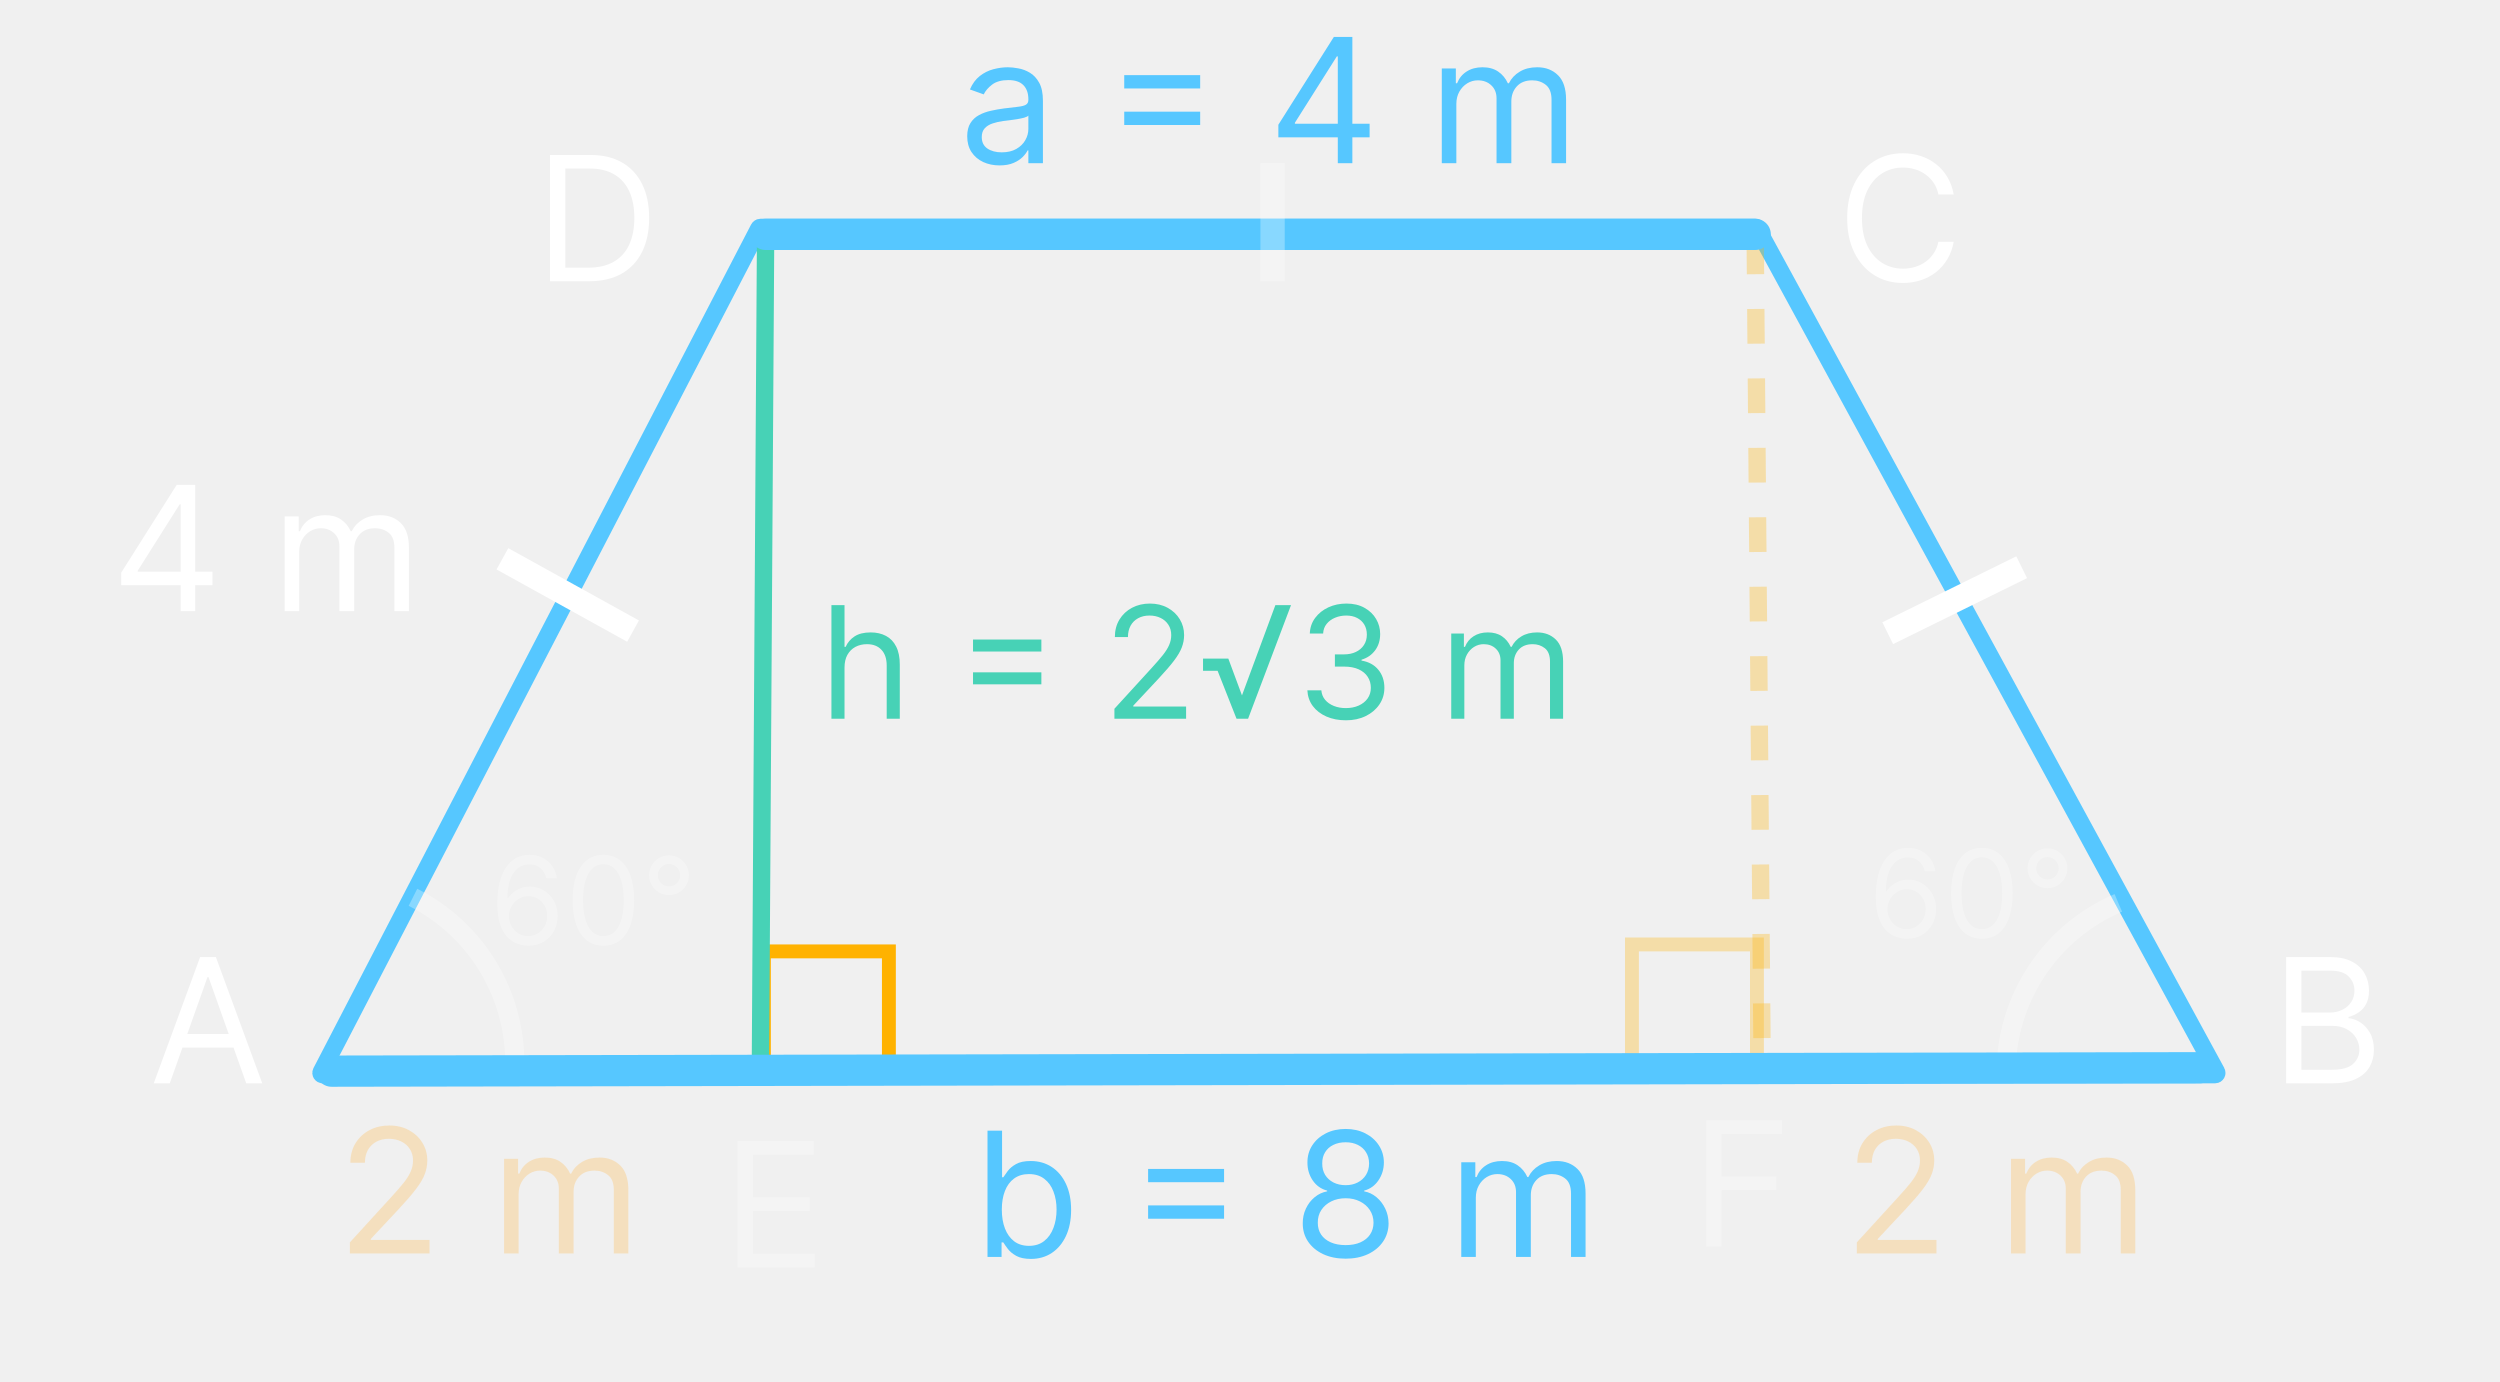
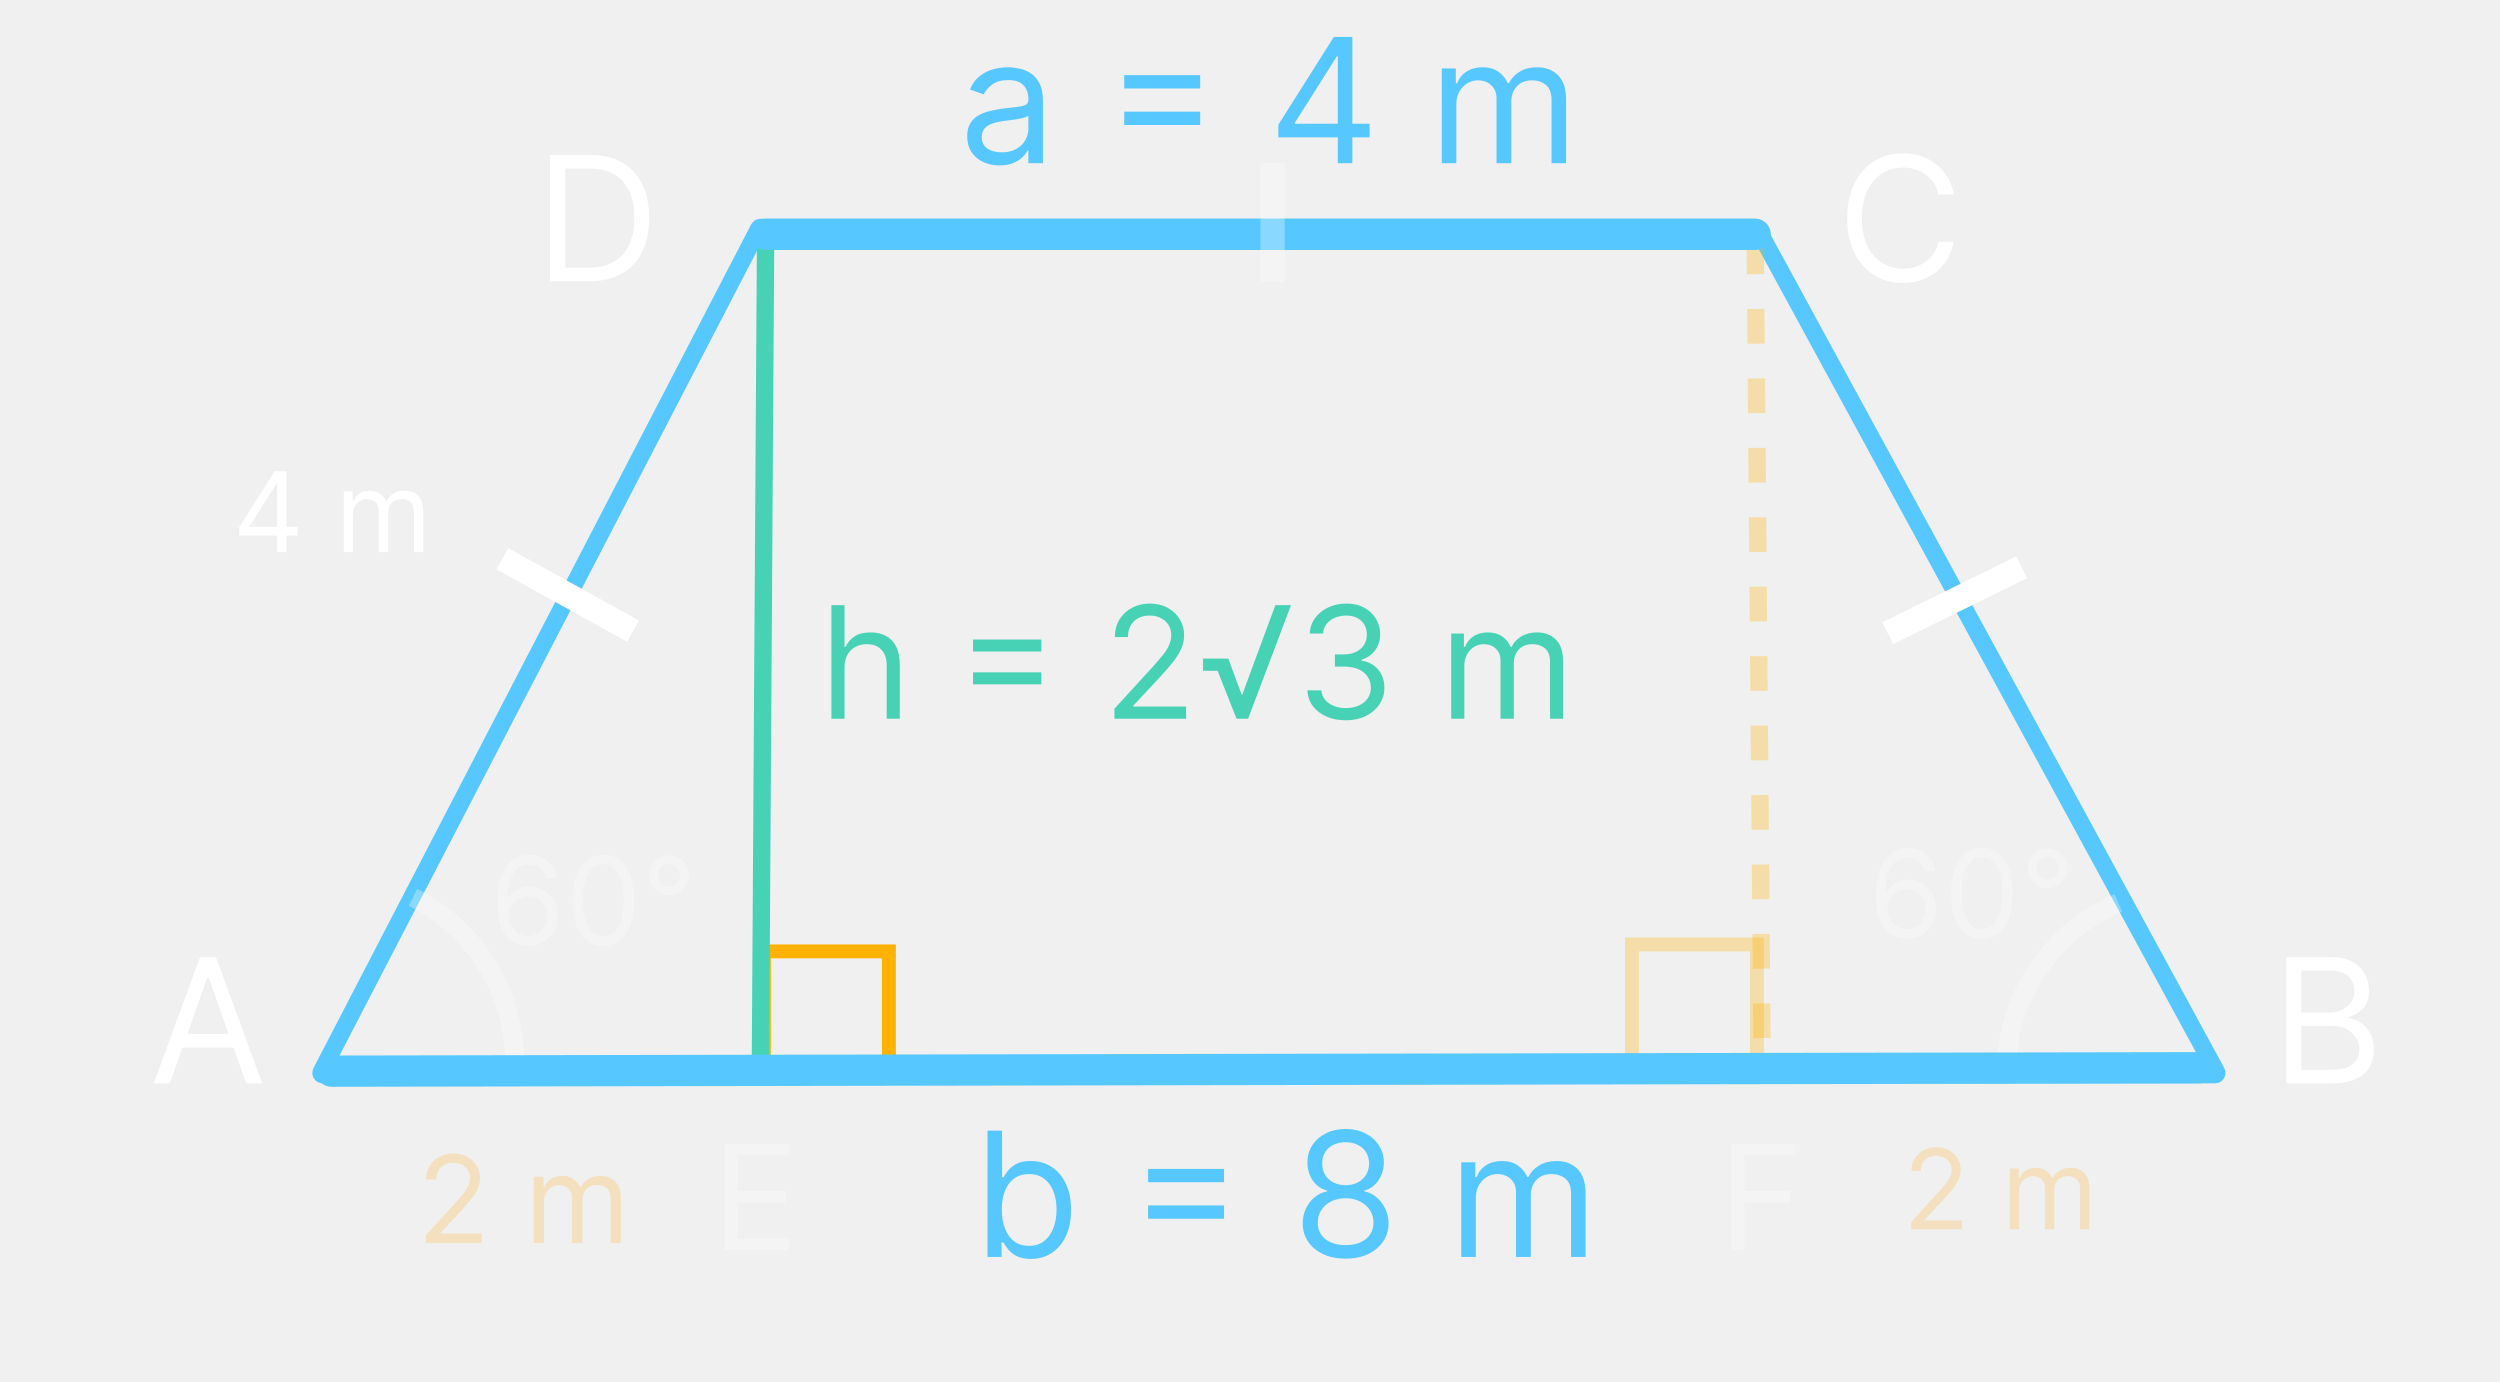
<svg xmlns="http://www.w3.org/2000/svg" width="720" height="398" viewBox="0 0 720 398" fill="none">
  <g clip-path="url(#clip0_13_495)">
    <rect x="220" y="274" width="36" height="36" stroke="#FFB200" stroke-width="4" />
    <rect opacity="0.3" x="470" y="272" width="36" height="36" stroke="#FFB200" stroke-width="4" />
    <path d="M48.895 312H44.278L57.631 275.636H62.176L75.528 312H70.912L60.045 281.389H59.761L48.895 312ZM50.599 297.795H69.207V301.702H50.599V297.795Z" fill="white" />
    <path opacity="0.3" d="M152.087 272.348C151.043 272.331 149.999 272.133 148.955 271.751C147.911 271.37 146.958 270.728 146.096 269.825C145.234 268.913 144.542 267.683 144.02 266.134C143.498 264.576 143.237 262.62 143.237 260.267C143.237 258.013 143.449 256.016 143.871 254.276C144.294 252.528 144.907 251.057 145.711 249.864C146.514 248.663 147.484 247.751 148.619 247.13C149.762 246.508 151.051 246.197 152.484 246.197C153.91 246.197 155.177 246.483 156.288 247.055C157.406 247.618 158.318 248.406 159.022 249.417C159.726 250.427 160.182 251.592 160.389 252.909H157.357C157.075 251.766 156.528 250.817 155.716 250.063C154.904 249.309 153.827 248.932 152.484 248.932C150.512 248.932 148.959 249.789 147.824 251.505C146.697 253.22 146.129 255.627 146.121 258.726H146.32C146.784 258.022 147.335 257.421 147.973 256.924C148.619 256.418 149.332 256.029 150.11 255.755C150.889 255.482 151.714 255.345 152.584 255.345C154.042 255.345 155.376 255.71 156.586 256.439C157.796 257.16 158.765 258.158 159.494 259.434C160.223 260.702 160.588 262.156 160.588 263.797C160.588 265.371 160.236 266.813 159.532 268.122C158.827 269.423 157.837 270.459 156.561 271.229C155.293 271.992 153.802 272.365 152.087 272.348ZM152.087 269.614C153.131 269.614 154.067 269.353 154.896 268.831C155.732 268.309 156.391 267.608 156.872 266.73C157.361 265.852 157.605 264.874 157.605 263.797C157.605 262.745 157.369 261.788 156.897 260.926C156.433 260.056 155.79 259.364 154.97 258.85C154.158 258.336 153.23 258.08 152.186 258.08C151.399 258.08 150.666 258.237 149.986 258.552C149.307 258.858 148.71 259.281 148.196 259.82C147.691 260.358 147.293 260.975 147.003 261.672C146.713 262.359 146.568 263.084 146.568 263.847C146.568 264.857 146.804 265.802 147.277 266.68C147.757 267.559 148.412 268.267 149.24 268.806C150.077 269.344 151.026 269.614 152.087 269.614ZM173.778 272.348C171.906 272.348 170.311 271.838 168.993 270.819C167.676 269.792 166.669 268.304 165.973 266.357C165.277 264.402 164.929 262.04 164.929 259.273C164.929 256.522 165.277 254.173 165.973 252.225C166.677 250.27 167.688 248.779 169.006 247.751C170.331 246.715 171.922 246.197 173.778 246.197C175.634 246.197 177.221 246.715 178.539 247.751C179.864 248.779 180.875 250.27 181.571 252.225C182.276 254.173 182.628 256.522 182.628 259.273C182.628 262.04 182.28 264.402 181.584 266.357C180.888 268.304 179.881 269.792 178.563 270.819C177.246 271.838 175.651 272.348 173.778 272.348ZM173.778 269.614C175.634 269.614 177.076 268.719 178.104 266.929C179.131 265.139 179.645 262.587 179.645 259.273C179.645 257.069 179.409 255.192 178.936 253.642C178.472 252.093 177.801 250.912 176.923 250.1C176.053 249.288 175.005 248.882 173.778 248.882C171.939 248.882 170.501 249.789 169.465 251.604C168.43 253.41 167.912 255.967 167.912 259.273C167.912 261.477 168.144 263.349 168.608 264.891C169.072 266.432 169.739 267.604 170.609 268.408C171.487 269.212 172.544 269.614 173.778 269.614ZM192.67 257.781C191.618 257.781 190.657 257.524 189.787 257.011C188.925 256.497 188.237 255.809 187.724 254.947C187.21 254.077 186.953 253.116 186.953 252.064C186.953 251.012 187.21 250.055 187.724 249.193C188.237 248.323 188.925 247.631 189.787 247.117C190.657 246.603 191.618 246.347 192.67 246.347C193.723 246.347 194.68 246.603 195.541 247.117C196.411 247.631 197.103 248.323 197.617 249.193C198.131 250.055 198.388 251.012 198.388 252.064C198.388 253.116 198.131 254.077 197.617 254.947C197.103 255.809 196.411 256.497 195.541 257.011C194.68 257.524 193.723 257.781 192.67 257.781ZM192.67 255.295C193.267 255.295 193.81 255.15 194.299 254.86C194.787 254.57 195.177 254.181 195.467 253.692C195.757 253.203 195.902 252.661 195.902 252.064C195.902 251.467 195.757 250.925 195.467 250.436C195.177 249.947 194.787 249.557 194.299 249.267C193.81 248.977 193.267 248.832 192.67 248.832C192.074 248.832 191.531 248.977 191.042 249.267C190.553 249.557 190.164 249.947 189.874 250.436C189.584 250.925 189.439 251.467 189.439 252.064C189.439 252.661 189.584 253.203 189.874 253.692C190.164 254.181 190.553 254.57 191.042 254.86C191.531 255.15 192.074 255.295 192.67 255.295Z" fill="white" />
    <path opacity="0.3" d="M549.087 270.348C548.043 270.331 546.999 270.133 545.955 269.751C544.911 269.37 543.958 268.728 543.096 267.825C542.234 266.913 541.542 265.683 541.02 264.134C540.498 262.576 540.237 260.62 540.237 258.267C540.237 256.013 540.449 254.016 540.871 252.276C541.294 250.528 541.907 249.057 542.711 247.864C543.514 246.663 544.484 245.751 545.619 245.13C546.762 244.508 548.051 244.197 549.484 244.197C550.91 244.197 552.177 244.483 553.288 245.055C554.406 245.618 555.318 246.406 556.022 247.417C556.726 248.427 557.182 249.592 557.389 250.909H554.357C554.075 249.766 553.528 248.817 552.716 248.063C551.904 247.309 550.827 246.932 549.484 246.932C547.512 246.932 545.959 247.789 544.824 249.505C543.697 251.22 543.129 253.627 543.121 256.726H543.32C543.784 256.022 544.335 255.421 544.973 254.924C545.619 254.418 546.332 254.029 547.11 253.755C547.889 253.482 548.714 253.345 549.584 253.345C551.042 253.345 552.376 253.71 553.586 254.439C554.796 255.16 555.765 256.158 556.494 257.434C557.223 258.702 557.588 260.156 557.588 261.797C557.588 263.371 557.236 264.813 556.532 266.122C555.827 267.423 554.837 268.459 553.561 269.229C552.293 269.992 550.802 270.365 549.087 270.348ZM549.087 267.614C550.131 267.614 551.067 267.353 551.896 266.831C552.732 266.309 553.391 265.608 553.872 264.73C554.361 263.852 554.605 262.874 554.605 261.797C554.605 260.745 554.369 259.788 553.897 258.926C553.433 258.056 552.79 257.364 551.97 256.85C551.158 256.336 550.23 256.08 549.186 256.08C548.399 256.08 547.666 256.237 546.986 256.552C546.307 256.858 545.71 257.281 545.196 257.82C544.691 258.358 544.293 258.975 544.003 259.672C543.713 260.359 543.568 261.084 543.568 261.847C543.568 262.857 543.804 263.802 544.277 264.68C544.757 265.559 545.412 266.267 546.24 266.806C547.077 267.344 548.026 267.614 549.087 267.614ZM570.778 270.348C568.906 270.348 567.311 269.838 565.993 268.819C564.676 267.792 563.669 266.304 562.973 264.357C562.277 262.402 561.929 260.04 561.929 257.273C561.929 254.522 562.277 252.173 562.973 250.225C563.677 248.27 564.688 246.779 566.006 245.751C567.331 244.715 568.922 244.197 570.778 244.197C572.634 244.197 574.221 244.715 575.539 245.751C576.864 246.779 577.875 248.27 578.571 250.225C579.276 252.173 579.628 254.522 579.628 257.273C579.628 260.04 579.28 262.402 578.584 264.357C577.888 266.304 576.881 267.792 575.563 268.819C574.246 269.838 572.651 270.348 570.778 270.348ZM570.778 267.614C572.634 267.614 574.076 266.719 575.104 264.929C576.131 263.139 576.645 260.587 576.645 257.273C576.645 255.069 576.409 253.192 575.936 251.642C575.472 250.093 574.801 248.912 573.923 248.1C573.053 247.288 572.005 246.882 570.778 246.882C568.939 246.882 567.501 247.789 566.465 249.604C565.43 251.41 564.912 253.967 564.912 257.273C564.912 259.477 565.144 261.349 565.608 262.891C566.072 264.432 566.739 265.604 567.609 266.408C568.487 267.212 569.544 267.614 570.778 267.614ZM589.67 255.781C588.618 255.781 587.657 255.524 586.787 255.011C585.925 254.497 585.237 253.809 584.724 252.947C584.21 252.077 583.953 251.116 583.953 250.064C583.953 249.012 584.21 248.055 584.724 247.193C585.237 246.323 585.925 245.631 586.787 245.117C587.657 244.603 588.618 244.347 589.67 244.347C590.723 244.347 591.68 244.603 592.541 245.117C593.411 245.631 594.103 246.323 594.617 247.193C595.131 248.055 595.388 249.012 595.388 250.064C595.388 251.116 595.131 252.077 594.617 252.947C594.103 253.809 593.411 254.497 592.541 255.011C591.68 255.524 590.723 255.781 589.67 255.781ZM589.67 253.295C590.267 253.295 590.81 253.15 591.299 252.86C591.787 252.57 592.177 252.181 592.467 251.692C592.757 251.203 592.902 250.661 592.902 250.064C592.902 249.467 592.757 248.925 592.467 248.436C592.177 247.947 591.787 247.557 591.299 247.267C590.81 246.977 590.267 246.832 589.67 246.832C589.074 246.832 588.531 246.977 588.042 247.267C587.553 247.557 587.164 247.947 586.874 248.436C586.584 248.925 586.439 249.467 586.439 250.064C586.439 250.661 586.584 251.203 586.874 251.692C587.164 252.181 587.553 252.57 588.042 252.86C588.531 253.15 589.074 253.295 589.67 253.295Z" fill="white" />
    <path d="M658.403 312V275.636H671.116C673.65 275.636 675.739 276.074 677.384 276.95C679.03 277.814 680.255 278.98 681.06 280.448C681.865 281.904 682.267 283.52 682.267 285.295C682.267 286.858 681.989 288.148 681.433 289.166C680.888 290.184 680.166 290.989 679.266 291.581C678.379 292.173 677.414 292.611 676.372 292.895V293.25C677.485 293.321 678.603 293.712 679.728 294.422C680.853 295.132 681.794 296.15 682.551 297.476C683.309 298.802 683.688 300.423 683.688 302.341C683.688 304.164 683.273 305.803 682.445 307.259C681.616 308.715 680.308 309.869 678.521 310.722C676.733 311.574 674.407 312 671.543 312H658.403ZM662.807 308.094H671.543C674.419 308.094 676.461 307.537 677.668 306.425C678.888 305.3 679.497 303.939 679.497 302.341C679.497 301.11 679.183 299.973 678.556 298.932C677.929 297.878 677.035 297.038 675.875 296.411C674.715 295.771 673.342 295.452 671.756 295.452H662.807V308.094ZM662.807 291.616H670.974C672.3 291.616 673.496 291.356 674.561 290.835C675.638 290.314 676.491 289.58 677.118 288.634C677.757 287.687 678.077 286.574 678.077 285.295C678.077 283.697 677.52 282.342 676.408 281.229C675.295 280.105 673.531 279.543 671.116 279.543H662.807V291.616Z" fill="white" />
    <path d="M562.665 56H558.261C558.001 54.733 557.545 53.621 556.894 52.662C556.255 51.703 555.474 50.898 554.55 50.247C553.639 49.584 552.627 49.087 551.514 48.756C550.402 48.424 549.241 48.258 548.034 48.258C545.832 48.258 543.838 48.815 542.05 49.928C540.275 51.04 538.86 52.68 537.807 54.846C536.765 57.012 536.244 59.669 536.244 62.818C536.244 65.967 536.765 68.624 537.807 70.79C538.86 72.957 540.275 74.596 542.05 75.709C543.838 76.822 545.832 77.378 548.034 77.378C549.241 77.378 550.402 77.212 551.514 76.881C552.627 76.549 553.639 76.058 554.55 75.407C555.474 74.744 556.255 73.933 556.894 72.974C557.545 72.004 558.001 70.891 558.261 69.636H562.665C562.333 71.495 561.73 73.158 560.854 74.626C559.978 76.094 558.889 77.342 557.587 78.372C556.285 79.39 554.823 80.165 553.201 80.698C551.591 81.231 549.869 81.497 548.034 81.497C544.933 81.497 542.175 80.74 539.76 79.224C537.345 77.709 535.445 75.555 534.06 72.761C532.675 69.968 531.983 66.653 531.983 62.818C531.983 58.983 532.675 55.669 534.06 52.875C535.445 50.081 537.345 47.927 539.76 46.412C542.175 44.897 544.933 44.139 548.034 44.139C549.869 44.139 551.591 44.406 553.201 44.938C554.823 45.471 556.285 46.252 557.587 47.282C558.889 48.3 559.978 49.543 560.854 51.011C561.73 52.467 562.333 54.13 562.665 56Z" fill="white" />
    <path d="M169.625 81H158.403V44.636H170.122C173.65 44.636 176.668 45.364 179.178 46.82C181.687 48.264 183.611 50.342 184.948 53.053C186.286 55.751 186.955 58.983 186.955 62.747C186.955 66.535 186.28 69.796 184.93 72.531C183.581 75.253 181.616 77.348 179.036 78.816C176.455 80.272 173.318 81 169.625 81ZM162.807 77.094H169.341C172.348 77.094 174.839 76.514 176.816 75.354C178.793 74.194 180.267 72.542 181.237 70.4C182.208 68.257 182.693 65.706 182.693 62.747C182.693 59.812 182.214 57.284 181.255 55.166C180.296 53.035 178.864 51.401 176.958 50.265C175.052 49.117 172.679 48.543 169.838 48.543H162.807V77.094Z" fill="white" />
-     <path opacity="0.3" d="M212.403 365V328.636H234.349V332.543H216.807V344.83H233.213V348.736H216.807V361.094H234.634V365H212.403Z" fill="white" />
-     <path opacity="0.3" d="M491.403 359V322.636H513.207V326.543H495.807V338.83H511.574V342.736H495.807V359H491.403Z" fill="white" />
+     <path opacity="0.3" d="M208.699 360V329.455H227.134V332.736H212.398V343.057H226.179V346.338H212.398V356.719H227.372V360H208.699Z" fill="white" />
+     <path opacity="0.3" d="M498.699 360V329.455H517.014V332.736H502.398V343.057H515.642V346.338H502.398V360H498.699Z" fill="white" />
    <path d="M219.004 65.5H505.657C505.84 65.5 506.009 65.6 506.097 65.761L638.39 308.761C638.571 309.094 638.33 309.5 637.951 309.5H92.936C92.562 309.5 92.32 309.102 92.492 308.77L218.561 65.769C218.646 65.604 218.817 65.5 219.004 65.5Z" stroke="#56C7FF" stroke-width="5" />
    <line x1="543.663" y1="182.358" x2="582.24" y2="163.363" stroke="white" stroke-width="7" />
    <line x1="144.695" y1="160.938" x2="182.317" y2="181.759" stroke="white" stroke-width="7" />
    <path opacity="0.3" d="M120.163 255.972C129.963 260.901 138.099 268.6 143.562 278.112C149.025 287.625 151.574 298.533 150.892 309.481L145.412 309.14C146.027 299.265 143.728 289.427 138.801 280.847C133.874 272.267 126.535 265.323 117.696 260.877L120.163 255.972Z" fill="white" />
    <path opacity="0.3" d="M575 309C575 298.03 578.222 287.302 584.265 278.147C590.309 268.993 598.908 261.815 608.996 257.504L611.153 262.553C602.055 266.441 594.299 272.915 588.847 281.172C583.396 289.43 580.491 299.106 580.491 309H575Z" fill="white" />
    <line x1="220.5" y1="67.016" x2="219" y2="306.017" stroke="#47D2B6" stroke-width="5" />
    <line opacity="0.3" x1="505.5" y1="68.979" x2="507.5" y2="305.979" stroke="#FFB200" stroke-width="5" stroke-dasharray="10 10" />
-     <path d="M34.912 168.543V164.92L50.892 139.636H53.52V145.247H51.744L39.67 164.352V164.636H61.19V168.543H34.912ZM52.028 176V167.442V165.755V139.636H56.219V176H52.028ZM81.978 176V148.727H86.026V152.989H86.381C86.949 151.533 87.867 150.402 89.133 149.597C90.4 148.781 91.921 148.372 93.697 148.372C95.496 148.372 96.993 148.781 98.189 149.597C99.396 150.402 100.337 151.533 101.012 152.989H101.296C101.994 151.58 103.042 150.461 104.439 149.633C105.836 148.792 107.51 148.372 109.464 148.372C111.902 148.372 113.897 149.136 115.447 150.663C116.998 152.178 117.773 154.539 117.773 157.747V176H113.583V157.747C113.583 155.735 113.032 154.297 111.932 153.433C110.831 152.568 109.535 152.136 108.043 152.136C106.126 152.136 104.64 152.716 103.586 153.876C102.533 155.025 102.006 156.481 102.006 158.244V176H97.745V157.321C97.745 155.77 97.242 154.522 96.236 153.575C95.23 152.616 93.933 152.136 92.347 152.136C91.258 152.136 90.24 152.426 89.293 153.006C88.358 153.586 87.6 154.391 87.02 155.421C86.452 156.439 86.168 157.617 86.168 158.955V176H81.978Z" fill="white" />
+     <path d="M68.864 154.227V151.909L79.091 135.727H80.773V139.318H79.636L71.909 151.545V151.727H85.682V154.227H68.864ZM79.818 159V153.523V152.443V135.727H82.5V159H79.818ZM98.986 159V141.545H101.577V144.273H101.804C102.168 143.341 102.755 142.617 103.565 142.102C104.376 141.58 105.349 141.318 106.486 141.318C107.637 141.318 108.596 141.58 109.361 142.102C110.134 142.617 110.736 143.341 111.168 144.273H111.349C111.796 143.371 112.467 142.655 113.361 142.125C114.255 141.587 115.327 141.318 116.577 141.318C118.137 141.318 119.414 141.807 120.406 142.784C121.399 143.754 121.895 145.265 121.895 147.318V159H119.213V147.318C119.213 146.03 118.861 145.11 118.156 144.557C117.452 144.004 116.622 143.727 115.668 143.727C114.44 143.727 113.49 144.098 112.815 144.841C112.141 145.576 111.804 146.508 111.804 147.636V159H109.077V147.045C109.077 146.053 108.755 145.254 108.111 144.648C107.467 144.034 106.637 143.727 105.622 143.727C104.925 143.727 104.274 143.913 103.668 144.284C103.069 144.655 102.584 145.17 102.213 145.83C101.849 146.481 101.668 147.235 101.668 148.091V159H98.986Z" fill="white" />
    <path d="M287.861 47.639C286.133 47.639 284.564 47.314 283.156 46.663C281.747 46 280.628 45.047 279.8 43.804C278.971 42.549 278.557 41.034 278.557 39.258C278.557 37.696 278.865 36.429 279.48 35.459C280.096 34.476 280.918 33.707 281.948 33.151C282.978 32.594 284.114 32.18 285.357 31.908C286.612 31.624 287.873 31.399 289.139 31.233C290.796 31.02 292.14 30.86 293.17 30.754C294.211 30.635 294.969 30.44 295.442 30.168C295.928 29.895 296.17 29.422 296.17 28.747V28.605C296.17 26.853 295.691 25.492 294.732 24.521C293.785 23.551 292.347 23.065 290.418 23.065C288.417 23.065 286.849 23.503 285.712 24.379C284.576 25.255 283.777 26.19 283.315 27.185L279.338 25.764C280.048 24.107 280.995 22.817 282.179 21.893C283.375 20.958 284.677 20.307 286.085 19.94C287.506 19.562 288.902 19.372 290.276 19.372C291.152 19.372 292.158 19.479 293.294 19.692C294.442 19.893 295.549 20.313 296.614 20.952C297.692 21.592 298.585 22.556 299.295 23.847C300.006 25.137 300.361 26.865 300.361 29.031V47H296.17V43.307H295.957C295.673 43.899 295.2 44.532 294.537 45.207C293.874 45.881 292.992 46.456 291.891 46.929C290.79 47.403 289.447 47.639 287.861 47.639ZM288.5 43.875C290.157 43.875 291.554 43.55 292.69 42.898C293.839 42.247 294.703 41.407 295.283 40.377C295.875 39.347 296.17 38.264 296.17 37.128V33.293C295.993 33.506 295.602 33.701 294.999 33.879C294.407 34.044 293.72 34.192 292.939 34.322C292.17 34.441 291.418 34.547 290.684 34.642C289.962 34.725 289.376 34.796 288.926 34.855C287.837 34.997 286.819 35.228 285.872 35.548C284.937 35.855 284.179 36.323 283.599 36.95C283.031 37.566 282.747 38.406 282.747 39.472C282.747 40.928 283.286 42.028 284.363 42.774C285.452 43.508 286.831 43.875 288.5 43.875ZM323.776 25.48V21.645H345.651V25.48H323.776ZM323.776 35.992V32.156H345.651V35.992H323.776ZM368.17 39.543V35.92L384.15 10.636H386.778V16.247H385.002L372.928 35.352V35.636H394.448V39.543H368.17ZM385.286 47V38.442V36.755V10.636H389.477V47H385.286ZM415.236 47V19.727H419.284V23.989H419.639C420.207 22.533 421.125 21.402 422.391 20.597C423.658 19.78 425.179 19.372 426.954 19.372C428.754 19.372 430.251 19.78 431.447 20.597C432.654 21.402 433.595 22.533 434.27 23.989H434.554C435.252 22.58 436.3 21.461 437.697 20.633C439.093 19.792 440.768 19.372 442.721 19.372C445.16 19.372 447.154 20.136 448.705 21.663C450.256 23.178 451.031 25.539 451.031 28.747V47H446.841V28.747C446.841 26.735 446.29 25.297 445.189 24.433C444.089 23.568 442.792 23.136 441.301 23.136C439.383 23.136 437.898 23.716 436.844 24.876C435.791 26.025 435.264 27.481 435.264 29.244V47H431.003V28.321C431.003 26.77 430.5 25.521 429.493 24.575C428.487 23.616 427.191 23.136 425.605 23.136C424.516 23.136 423.498 23.426 422.551 24.006C421.616 24.586 420.858 25.391 420.278 26.421C419.71 27.439 419.426 28.617 419.426 29.954V47H415.236Z" fill="#56C7FF" />
    <path d="M284.403 362V325.636H288.594V339.06H288.949C289.257 338.586 289.683 337.982 290.227 337.249C290.784 336.503 291.577 335.84 292.607 335.26C293.648 334.668 295.057 334.372 296.832 334.372C299.129 334.372 301.153 334.946 302.905 336.094C304.657 337.243 306.024 338.87 307.006 340.977C307.989 343.084 308.48 345.57 308.48 348.435C308.48 351.323 307.989 353.826 307.006 355.945C306.024 358.052 304.663 359.686 302.923 360.846C301.183 361.994 299.176 362.568 296.903 362.568C295.152 362.568 293.749 362.278 292.695 361.698C291.642 361.106 290.831 360.437 290.263 359.692C289.695 358.934 289.257 358.307 288.949 357.81H288.452V362H284.403ZM288.523 348.364C288.523 350.423 288.825 352.24 289.428 353.815C290.032 355.377 290.914 356.602 292.074 357.49C293.234 358.366 294.654 358.804 296.335 358.804C298.087 358.804 299.549 358.342 300.721 357.419C301.905 356.484 302.792 355.229 303.384 353.655C303.988 352.069 304.29 350.305 304.29 348.364C304.29 346.446 303.994 344.718 303.402 343.179C302.822 341.628 301.94 340.403 300.756 339.504C299.585 338.592 298.111 338.136 296.335 338.136C294.631 338.136 293.198 338.568 292.038 339.433C290.878 340.285 290.002 341.48 289.411 343.019C288.819 344.546 288.523 346.328 288.523 348.364ZM330.657 340.48V336.645H352.532V340.48H330.657ZM330.657 350.991V347.156H352.532V350.991H330.657ZM387.551 362.497C385.112 362.497 382.958 362.065 381.088 361.201C379.229 360.325 377.779 359.124 376.737 357.597C375.696 356.058 375.181 354.306 375.193 352.341C375.181 350.802 375.483 349.382 376.098 348.08C376.714 346.766 377.554 345.671 378.619 344.795C379.697 343.907 380.898 343.345 382.224 343.108V342.895C380.484 342.445 379.099 341.469 378.069 339.965C377.039 338.45 376.53 336.728 376.542 334.798C376.53 332.952 376.998 331.3 377.945 329.844C378.892 328.388 380.194 327.24 381.851 326.4C383.52 325.559 385.42 325.139 387.551 325.139C389.658 325.139 391.54 325.559 393.197 326.4C394.854 327.24 396.156 328.388 397.103 329.844C398.062 331.3 398.547 332.952 398.559 334.798C398.547 336.728 398.021 338.45 396.979 339.965C395.949 341.469 394.582 342.445 392.877 342.895V343.108C394.191 343.345 395.375 343.907 396.428 344.795C397.482 345.671 398.322 346.766 398.95 348.08C399.577 349.382 399.897 350.802 399.909 352.341C399.897 354.306 399.364 356.058 398.311 357.597C397.269 359.124 395.819 360.325 393.96 361.201C392.114 362.065 389.977 362.497 387.551 362.497ZM387.551 358.591C389.196 358.591 390.616 358.325 391.812 357.792C393.008 357.259 393.931 356.508 394.582 355.537C395.233 354.566 395.564 353.43 395.576 352.128C395.564 350.755 395.209 349.541 394.511 348.488C393.812 347.434 392.86 346.606 391.652 346.002C390.457 345.398 389.089 345.097 387.551 345.097C386 345.097 384.615 345.398 383.396 346.002C382.188 346.606 381.235 347.434 380.537 348.488C379.851 349.541 379.513 350.755 379.525 352.128C379.513 353.43 379.827 354.566 380.466 355.537C381.117 356.508 382.046 357.259 383.254 357.792C384.461 358.325 385.893 358.591 387.551 358.591ZM387.551 341.332C388.853 341.332 390.007 341.072 391.013 340.551C392.031 340.03 392.83 339.302 393.41 338.367C393.99 337.432 394.286 336.337 394.298 335.082C394.286 333.851 393.996 332.78 393.428 331.869C392.86 330.945 392.072 330.235 391.066 329.738C390.06 329.229 388.888 328.974 387.551 328.974C386.189 328.974 385 329.229 383.982 329.738C382.964 330.235 382.177 330.945 381.62 331.869C381.064 332.78 380.792 333.851 380.803 335.082C380.792 336.337 381.07 337.432 381.638 338.367C382.218 339.302 383.017 340.03 384.035 340.551C385.053 341.072 386.225 341.332 387.551 341.332ZM420.847 362V334.727H424.895V338.989H425.25C425.819 337.533 426.736 336.402 428.002 335.597C429.269 334.781 430.79 334.372 432.566 334.372C434.365 334.372 435.862 334.781 437.058 335.597C438.265 336.402 439.206 337.533 439.881 338.989H440.165C440.864 337.58 441.911 336.461 443.308 335.633C444.705 334.792 446.38 334.372 448.333 334.372C450.771 334.372 452.766 335.136 454.316 336.663C455.867 338.178 456.642 340.539 456.642 343.747V362H452.452V343.747C452.452 341.735 451.902 340.297 450.801 339.433C449.7 338.568 448.404 338.136 446.912 338.136C444.995 338.136 443.509 338.716 442.456 339.876C441.402 341.025 440.875 342.481 440.875 344.244V362H436.614V343.321C436.614 341.77 436.111 340.522 435.105 339.575C434.099 338.616 432.802 338.136 431.216 338.136C430.127 338.136 429.109 338.426 428.162 339.006C427.227 339.586 426.47 340.391 425.89 341.421C425.321 342.439 425.037 343.617 425.037 344.955V362H420.847Z" fill="#56C7FF" />
    <path d="M243.223 192.234V207H239.452V174.273H243.223V186.29H243.543C244.118 185.022 244.981 184.015 246.131 183.27C247.293 182.513 248.837 182.135 250.766 182.135C252.438 182.135 253.903 182.471 255.16 183.142C256.417 183.802 257.392 184.82 258.085 186.194C258.788 187.558 259.139 189.294 259.139 191.403V207H255.368V191.659C255.368 189.71 254.862 188.202 253.85 187.137C252.848 186.061 251.458 185.523 249.679 185.523C248.443 185.523 247.335 185.784 246.355 186.306C245.386 186.828 244.619 187.589 244.054 188.591C243.5 189.592 243.223 190.807 243.223 192.234ZM280.229 187.632V184.18H299.916V187.632H280.229ZM280.229 197.092V193.641H299.916V197.092H280.229ZM320.95 207V204.124L331.753 192.298C333.021 190.913 334.065 189.71 334.885 188.687C335.705 187.653 336.313 186.684 336.707 185.778C337.112 184.862 337.314 183.903 337.314 182.902C337.314 181.751 337.037 180.755 336.483 179.914C335.94 179.072 335.194 178.422 334.246 177.964C333.298 177.506 332.232 177.277 331.05 177.277C329.793 177.277 328.695 177.538 327.758 178.06C326.831 178.571 326.112 179.29 325.6 180.217C325.1 181.144 324.849 182.231 324.849 183.477H321.078C321.078 181.56 321.52 179.876 322.404 178.428C323.289 176.979 324.493 175.849 326.016 175.04C327.55 174.23 329.271 173.825 331.178 173.825C333.095 173.825 334.794 174.23 336.275 175.04C337.756 175.849 338.917 176.941 339.759 178.316C340.6 179.69 341.021 181.219 341.021 182.902C341.021 184.106 340.803 185.283 340.366 186.434C339.94 187.574 339.194 188.847 338.129 190.253C337.074 191.648 335.609 193.353 333.734 195.366L326.384 203.229V203.484H341.597V207H320.95ZM357.209 201.567L367.309 174.273H371.815L359.446 207H356.57L357.209 201.567ZM353.757 189.678L358.168 201.567L358.999 207H356.123L349.283 189.678H353.757ZM346.471 193.193V189.678H353.63V193.193H346.471ZM387.643 207.447C385.534 207.447 383.654 207.085 382.002 206.361C380.362 205.636 379.057 204.63 378.087 203.341C377.128 202.041 376.606 200.533 376.521 198.818H380.548C380.633 199.873 380.996 200.784 381.635 201.551C382.274 202.307 383.11 202.893 384.144 203.309C385.177 203.724 386.322 203.932 387.579 203.932C388.986 203.932 390.232 203.687 391.319 203.197C392.405 202.707 393.258 202.025 393.876 201.151C394.493 200.278 394.802 199.266 394.802 198.115C394.802 196.911 394.504 195.851 393.907 194.935C393.311 194.008 392.437 193.284 391.287 192.762C390.136 192.24 388.73 191.979 387.068 191.979H384.447V188.463H387.068C388.368 188.463 389.508 188.229 390.488 187.76C391.479 187.291 392.251 186.631 392.805 185.778C393.369 184.926 393.652 183.925 393.652 182.774C393.652 181.666 393.407 180.702 392.917 179.882C392.427 179.061 391.734 178.422 390.839 177.964C389.955 177.506 388.911 177.277 387.707 177.277C386.578 177.277 385.513 177.485 384.511 177.9C383.52 178.305 382.711 178.896 382.082 179.674C381.454 180.441 381.113 181.368 381.059 182.455H377.224C377.288 180.739 377.805 179.237 378.774 177.948C379.744 176.648 381.012 175.636 382.578 174.912C384.154 174.187 385.885 173.825 387.771 173.825C389.795 173.825 391.532 174.235 392.981 175.056C394.43 175.865 395.543 176.936 396.32 178.268C397.098 179.599 397.487 181.038 397.487 182.582C397.487 184.425 397.002 185.997 396.033 187.297C395.074 188.596 393.769 189.496 392.118 189.997V190.253C394.184 190.594 395.798 191.473 396.96 192.89C398.121 194.296 398.702 196.038 398.702 198.115C398.702 199.894 398.217 201.492 397.247 202.909C396.289 204.315 394.978 205.423 393.316 206.233C391.654 207.043 389.763 207.447 387.643 207.447ZM417.958 207V182.455H421.601V186.29H421.921C422.432 184.979 423.258 183.962 424.398 183.238C425.537 182.502 426.906 182.135 428.504 182.135C430.124 182.135 431.471 182.502 432.547 183.238C433.634 183.962 434.481 184.979 435.088 186.29H435.344C435.972 185.022 436.915 184.015 438.172 183.27C439.43 182.513 440.937 182.135 442.695 182.135C444.889 182.135 446.684 182.822 448.08 184.196C449.476 185.56 450.173 187.685 450.173 190.572V207H446.402V190.572C446.402 188.761 445.907 187.467 444.916 186.689C443.925 185.912 442.759 185.523 441.416 185.523C439.691 185.523 438.354 186.045 437.405 187.089C436.457 188.122 435.983 189.433 435.983 191.02V207H432.148V190.189C432.148 188.793 431.695 187.669 430.79 186.817C429.884 185.954 428.718 185.523 427.29 185.523C426.31 185.523 425.394 185.784 424.541 186.306C423.7 186.828 423.018 187.552 422.496 188.479C421.985 189.395 421.729 190.455 421.729 191.659V207H417.958Z" fill="#47D2B6" />
-     <path opacity="0.3" d="M100.764 361V357.804L112.767 344.665C114.176 343.126 115.336 341.788 116.247 340.652C117.159 339.504 117.833 338.427 118.271 337.42C118.721 336.402 118.946 335.337 118.946 334.224C118.946 332.946 118.638 331.839 118.023 330.904C117.419 329.969 116.59 329.247 115.537 328.738C114.483 328.229 113.3 327.974 111.986 327.974C110.589 327.974 109.37 328.264 108.328 328.844C107.298 329.413 106.499 330.212 105.931 331.241C105.375 332.271 105.097 333.479 105.097 334.864H100.906C100.906 332.733 101.397 330.863 102.38 329.253C103.362 327.643 104.7 326.388 106.393 325.489C108.097 324.589 110.009 324.139 112.128 324.139C114.259 324.139 116.147 324.589 117.792 325.489C119.437 326.388 120.728 327.602 121.663 329.129C122.598 330.656 123.065 332.354 123.065 334.224C123.065 335.562 122.823 336.87 122.337 338.148C121.864 339.415 121.035 340.83 119.852 342.392C118.68 343.943 117.052 345.837 114.969 348.074L106.801 356.81V357.094H123.705V361H100.764ZM145.171 361V333.727H149.219V337.989H149.575C150.143 336.533 151.06 335.402 152.327 334.597C153.593 333.781 155.114 333.372 156.89 333.372C158.689 333.372 160.187 333.781 161.382 334.597C162.589 335.402 163.531 336.533 164.205 337.989H164.489C165.188 336.58 166.235 335.461 167.632 334.633C169.029 333.792 170.704 333.372 172.657 333.372C175.095 333.372 177.09 334.136 178.641 335.663C180.191 337.178 180.967 339.539 180.967 342.747V361H176.776V342.747C176.776 340.735 176.226 339.297 175.125 338.433C174.024 337.568 172.728 337.136 171.237 337.136C169.319 337.136 167.833 337.716 166.78 338.876C165.726 340.025 165.2 341.481 165.2 343.244V361H160.938V342.321C160.938 340.77 160.435 339.522 159.429 338.575C158.423 337.616 157.127 337.136 155.54 337.136C154.451 337.136 153.433 337.426 152.487 338.006C151.551 338.586 150.794 339.391 150.214 340.421C149.646 341.439 149.362 342.617 149.362 343.955V361H145.171Z" fill="#FFB84B" />
-     <path opacity="0.3" d="M534.764 361V357.804L546.767 344.665C548.176 343.126 549.336 341.788 550.247 340.652C551.159 339.504 551.833 338.427 552.271 337.42C552.721 336.402 552.946 335.337 552.946 334.224C552.946 332.946 552.638 331.839 552.023 330.904C551.419 329.969 550.59 329.247 549.537 328.738C548.483 328.229 547.3 327.974 545.986 327.974C544.589 327.974 543.37 328.264 542.328 328.844C541.298 329.413 540.499 330.212 539.931 331.241C539.375 332.271 539.097 333.479 539.097 334.864H534.906C534.906 332.733 535.397 330.863 536.38 329.253C537.362 327.643 538.7 326.388 540.393 325.489C542.097 324.589 544.009 324.139 546.128 324.139C548.259 324.139 550.147 324.589 551.792 325.489C553.437 326.388 554.728 327.602 555.663 329.129C556.598 330.656 557.065 332.354 557.065 334.224C557.065 335.562 556.823 336.87 556.337 338.148C555.864 339.415 555.035 340.83 553.852 342.392C552.68 343.943 551.052 345.837 548.969 348.074L540.801 356.81V357.094H557.705V361H534.764ZM579.171 361V333.727H583.219V337.989H583.575C584.143 336.533 585.06 335.402 586.327 334.597C587.593 333.781 589.114 333.372 590.89 333.372C592.689 333.372 594.187 333.781 595.382 334.597C596.589 335.402 597.531 336.533 598.205 337.989H598.489C599.188 336.58 600.235 335.461 601.632 334.633C603.029 333.792 604.704 333.372 606.657 333.372C609.095 333.372 611.09 334.136 612.641 335.663C614.191 337.178 614.967 339.539 614.967 342.747V361H610.776V342.747C610.776 340.735 610.226 339.297 609.125 338.433C608.024 337.568 606.728 337.136 605.237 337.136C603.319 337.136 601.833 337.716 600.78 338.876C599.726 340.025 599.2 341.481 599.2 343.244V361H594.938V342.321C594.938 340.77 594.435 339.522 593.429 338.575C592.423 337.616 591.127 337.136 589.54 337.136C588.451 337.136 587.433 337.426 586.487 338.006C585.551 338.586 584.794 339.391 584.214 340.421C583.646 341.439 583.362 342.617 583.362 343.955V361H579.171Z" fill="#FFB84B" />
+     <path opacity="0.3" d="M122.635 358V355.763L131.037 346.565C132.023 345.488 132.835 344.552 133.473 343.756C134.111 342.953 134.583 342.199 134.89 341.494C135.205 340.782 135.362 340.036 135.362 339.257C135.362 338.362 135.147 337.587 134.716 336.933C134.293 336.278 133.713 335.773 132.976 335.417C132.238 335.06 131.41 334.882 130.49 334.882C129.512 334.882 128.659 335.085 127.93 335.491C127.209 335.889 126.65 336.448 126.252 337.169C125.862 337.89 125.668 338.735 125.668 339.705H122.734C122.734 338.213 123.078 336.904 123.766 335.777C124.454 334.65 125.39 333.772 126.575 333.142C127.768 332.512 129.106 332.197 130.589 332.197C132.081 332.197 133.403 332.512 134.554 333.142C135.706 333.772 136.609 334.621 137.264 335.69C137.918 336.759 138.246 337.948 138.246 339.257C138.246 340.193 138.076 341.109 137.736 342.004C137.405 342.891 136.825 343.881 135.996 344.974C135.176 346.06 134.036 347.386 132.578 348.952L126.861 355.067V355.266H138.693V358H122.635ZM153.72 358V338.909H156.554V341.892H156.802C157.2 340.873 157.842 340.082 158.729 339.518C159.615 338.946 160.68 338.661 161.923 338.661C163.182 338.661 164.231 338.946 165.067 339.518C165.913 340.082 166.571 340.873 167.044 341.892H167.243C167.731 340.906 168.465 340.123 169.442 339.543C170.42 338.955 171.593 338.661 172.96 338.661C174.667 338.661 176.063 339.195 177.148 340.264C178.234 341.324 178.777 342.978 178.777 345.223V358H175.843V345.223C175.843 343.814 175.458 342.808 174.688 342.203C173.917 341.598 173.01 341.295 171.966 341.295C170.623 341.295 169.583 341.701 168.846 342.513C168.108 343.317 167.74 344.336 167.74 345.571V358H164.757V344.925C164.757 343.839 164.405 342.965 163.7 342.302C162.996 341.631 162.089 341.295 160.978 341.295C160.216 341.295 159.503 341.498 158.841 341.904C158.186 342.31 157.656 342.874 157.25 343.595C156.852 344.307 156.653 345.132 156.653 346.068V358H153.72Z" fill="#FFB84B" />
+     <path opacity="0.3" d="M550.409 354V351.955L558.091 343.545C558.992 342.561 559.735 341.705 560.318 340.977C560.902 340.242 561.333 339.553 561.614 338.909C561.902 338.258 562.045 337.576 562.045 336.864C562.045 336.045 561.848 335.337 561.455 334.739C561.068 334.14 560.538 333.678 559.864 333.352C559.189 333.027 558.432 332.864 557.591 332.864C556.697 332.864 555.917 333.049 555.25 333.42C554.591 333.784 554.08 334.295 553.716 334.955C553.36 335.614 553.182 336.386 553.182 337.273H550.5C550.5 335.909 550.814 334.712 551.443 333.682C552.072 332.652 552.928 331.848 554.011 331.273C555.102 330.697 556.326 330.409 557.682 330.409C559.045 330.409 560.254 330.697 561.307 331.273C562.36 331.848 563.186 332.625 563.784 333.602C564.383 334.58 564.682 335.667 564.682 336.864C564.682 337.72 564.527 338.557 564.216 339.375C563.913 340.186 563.383 341.091 562.625 342.091C561.875 343.083 560.833 344.295 559.5 345.727L554.273 351.318V351.5H565.091V354H550.409ZM578.83 354V336.545H581.42V339.273H581.648C582.011 338.341 582.598 337.617 583.409 337.102C584.22 336.58 585.193 336.318 586.33 336.318C587.481 336.318 588.439 336.58 589.205 337.102C589.977 337.617 590.58 338.341 591.011 339.273H591.193C591.64 338.371 592.311 337.655 593.205 337.125C594.098 336.587 595.17 336.318 596.42 336.318C597.981 336.318 599.258 336.807 600.25 337.784C601.242 338.754 601.739 340.265 601.739 342.318V354H599.057V342.318C599.057 341.03 598.705 340.11 598 339.557C597.295 339.004 596.466 338.727 595.511 338.727C594.284 338.727 593.333 339.098 592.659 339.841C591.985 340.576 591.648 341.508 591.648 342.636V354H588.92V342.045C588.92 341.053 588.598 340.254 587.955 339.648C587.311 339.034 586.481 338.727 585.466 338.727C584.769 338.727 584.117 338.913 583.511 339.284C582.913 339.655 582.428 340.17 582.057 340.83C581.693 341.481 581.511 342.235 581.511 343.091V354H578.83Z" fill="#FFB84B" />
    <line x1="505.5" y1="67.5" x2="220.5" y2="67.5" stroke="#56C7FF" stroke-width="9" stroke-linecap="round" />
    <line x1="633.508" y1="307.508" x2="95.508" y2="308.492" stroke="#56C7FF" stroke-width="9" stroke-linecap="round" />
    <line opacity="0.3" x1="366.5" y1="81" x2="366.5" y2="47" stroke="white" stroke-width="7" />
  </g>
  <defs>
    <clipPath id="clip0_13_495">
      <rect width="720" height="398" fill="white" />
    </clipPath>
  </defs>
</svg>
